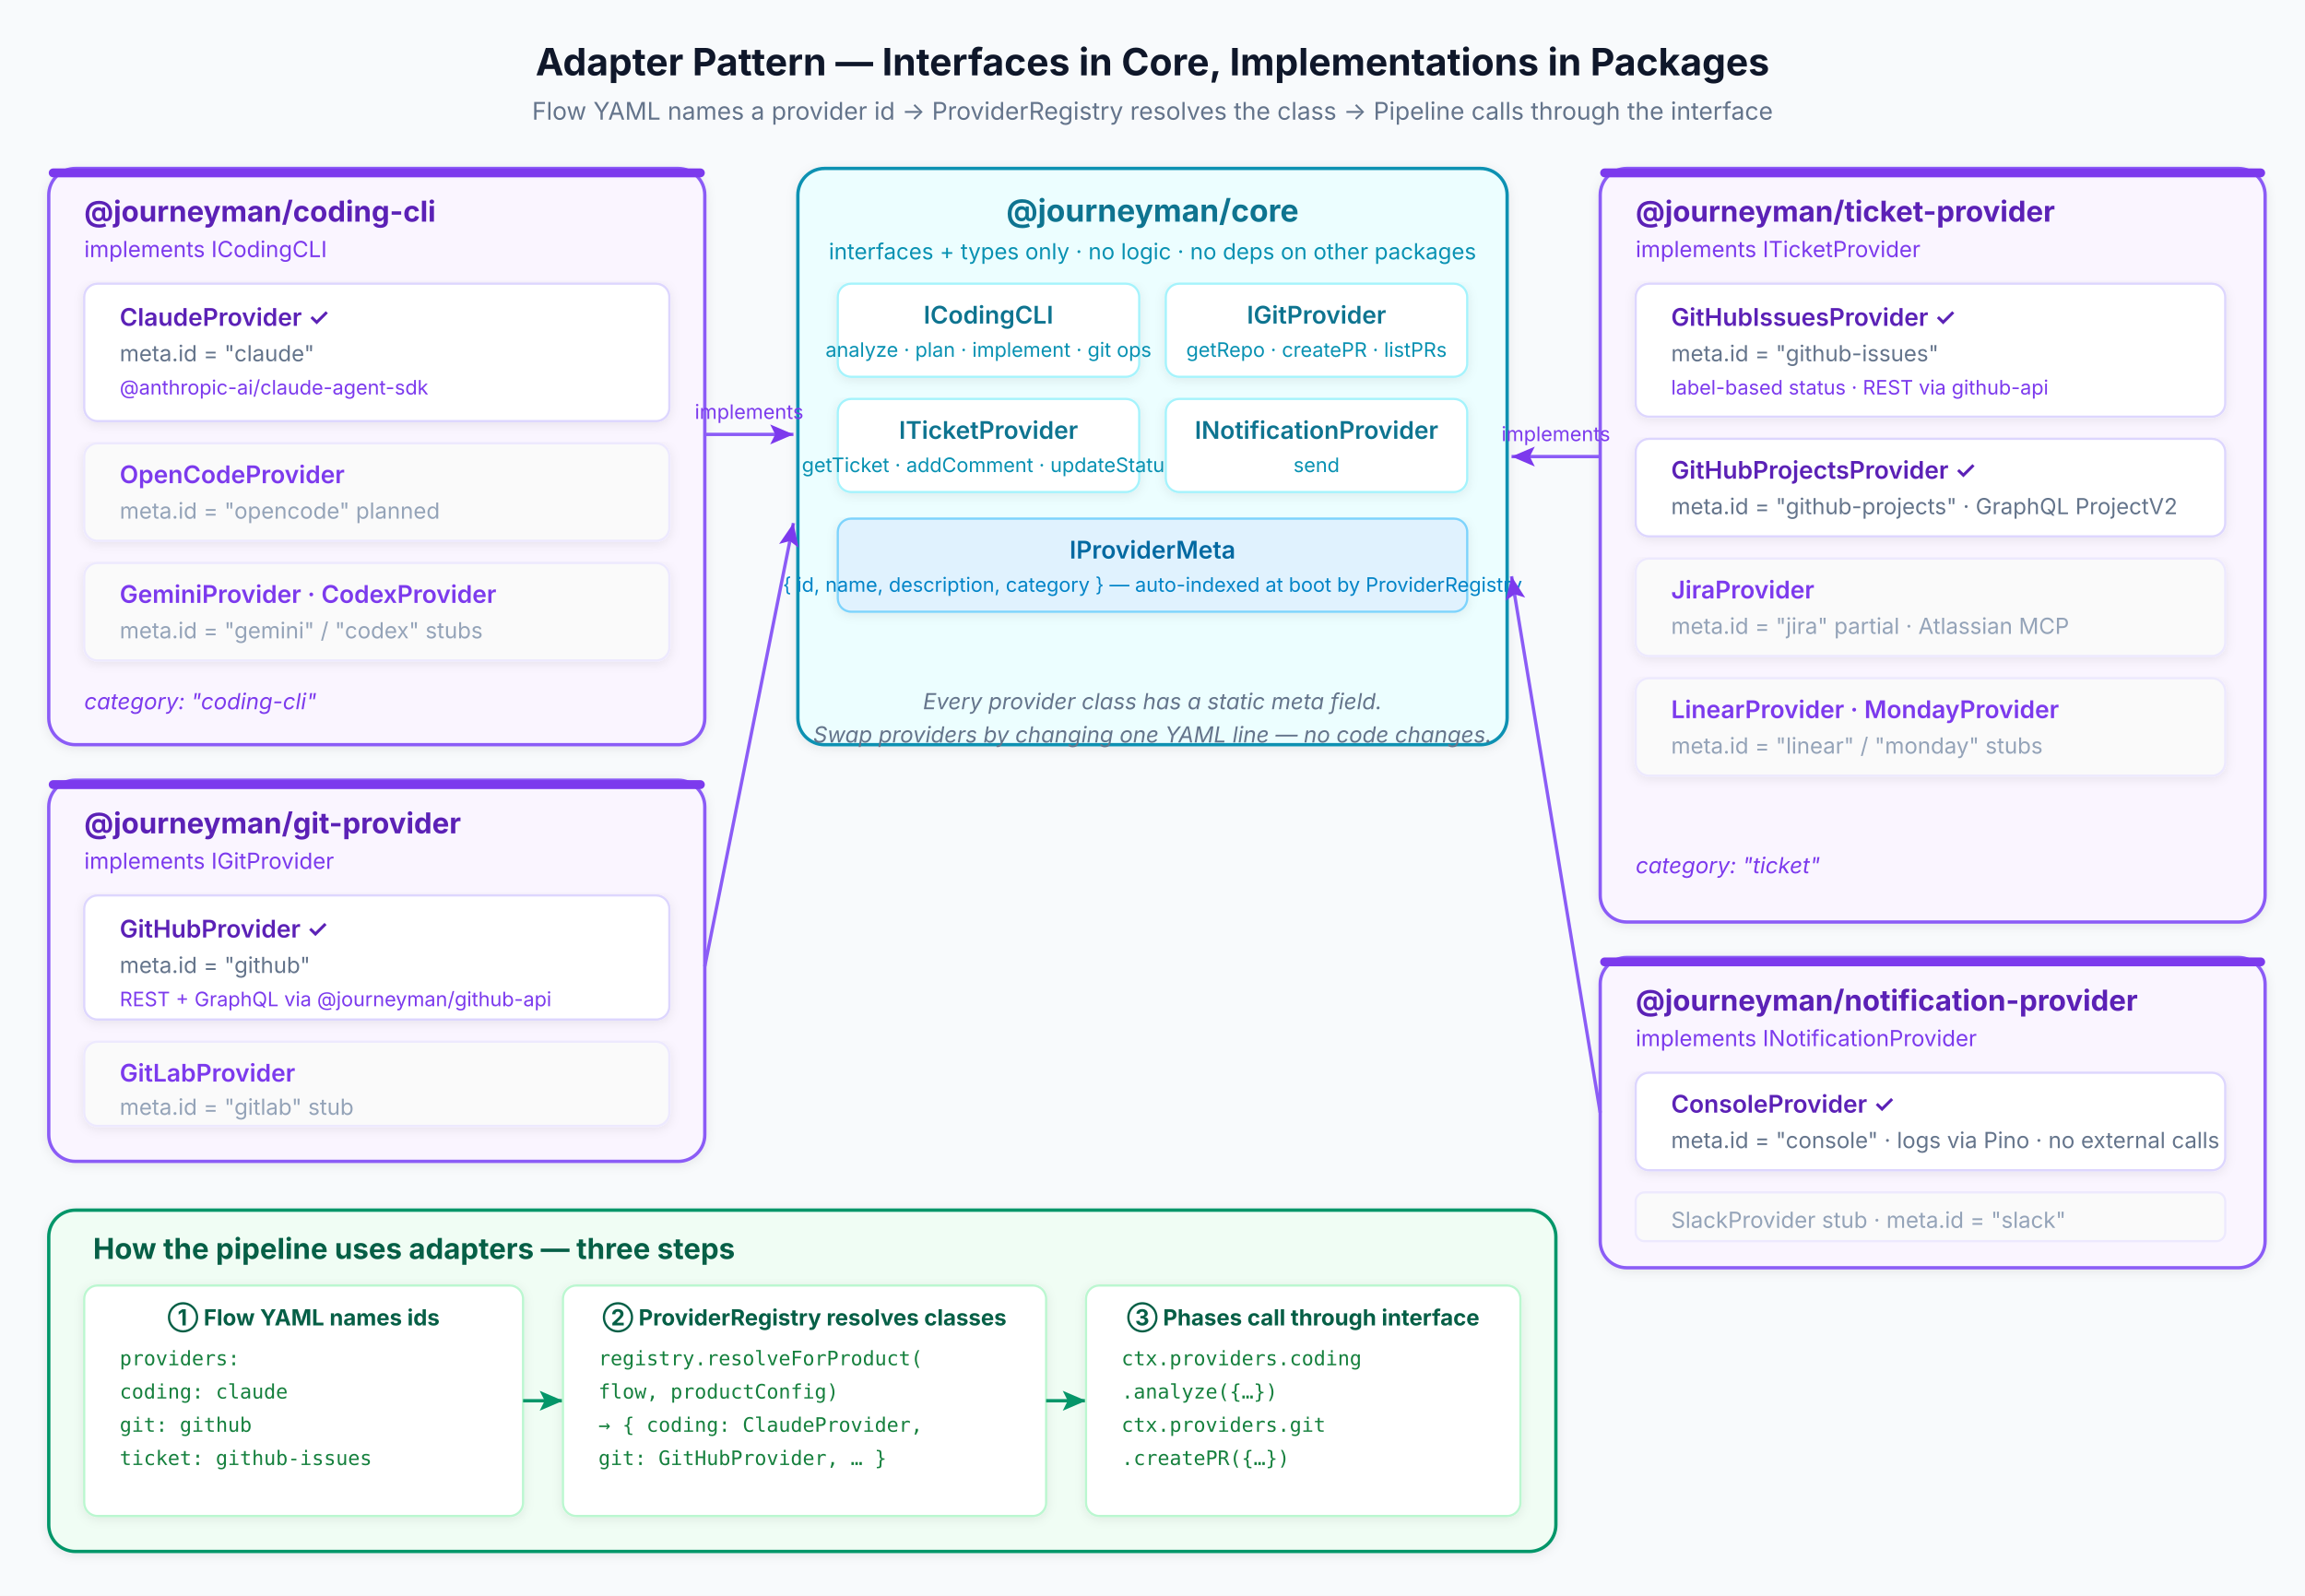
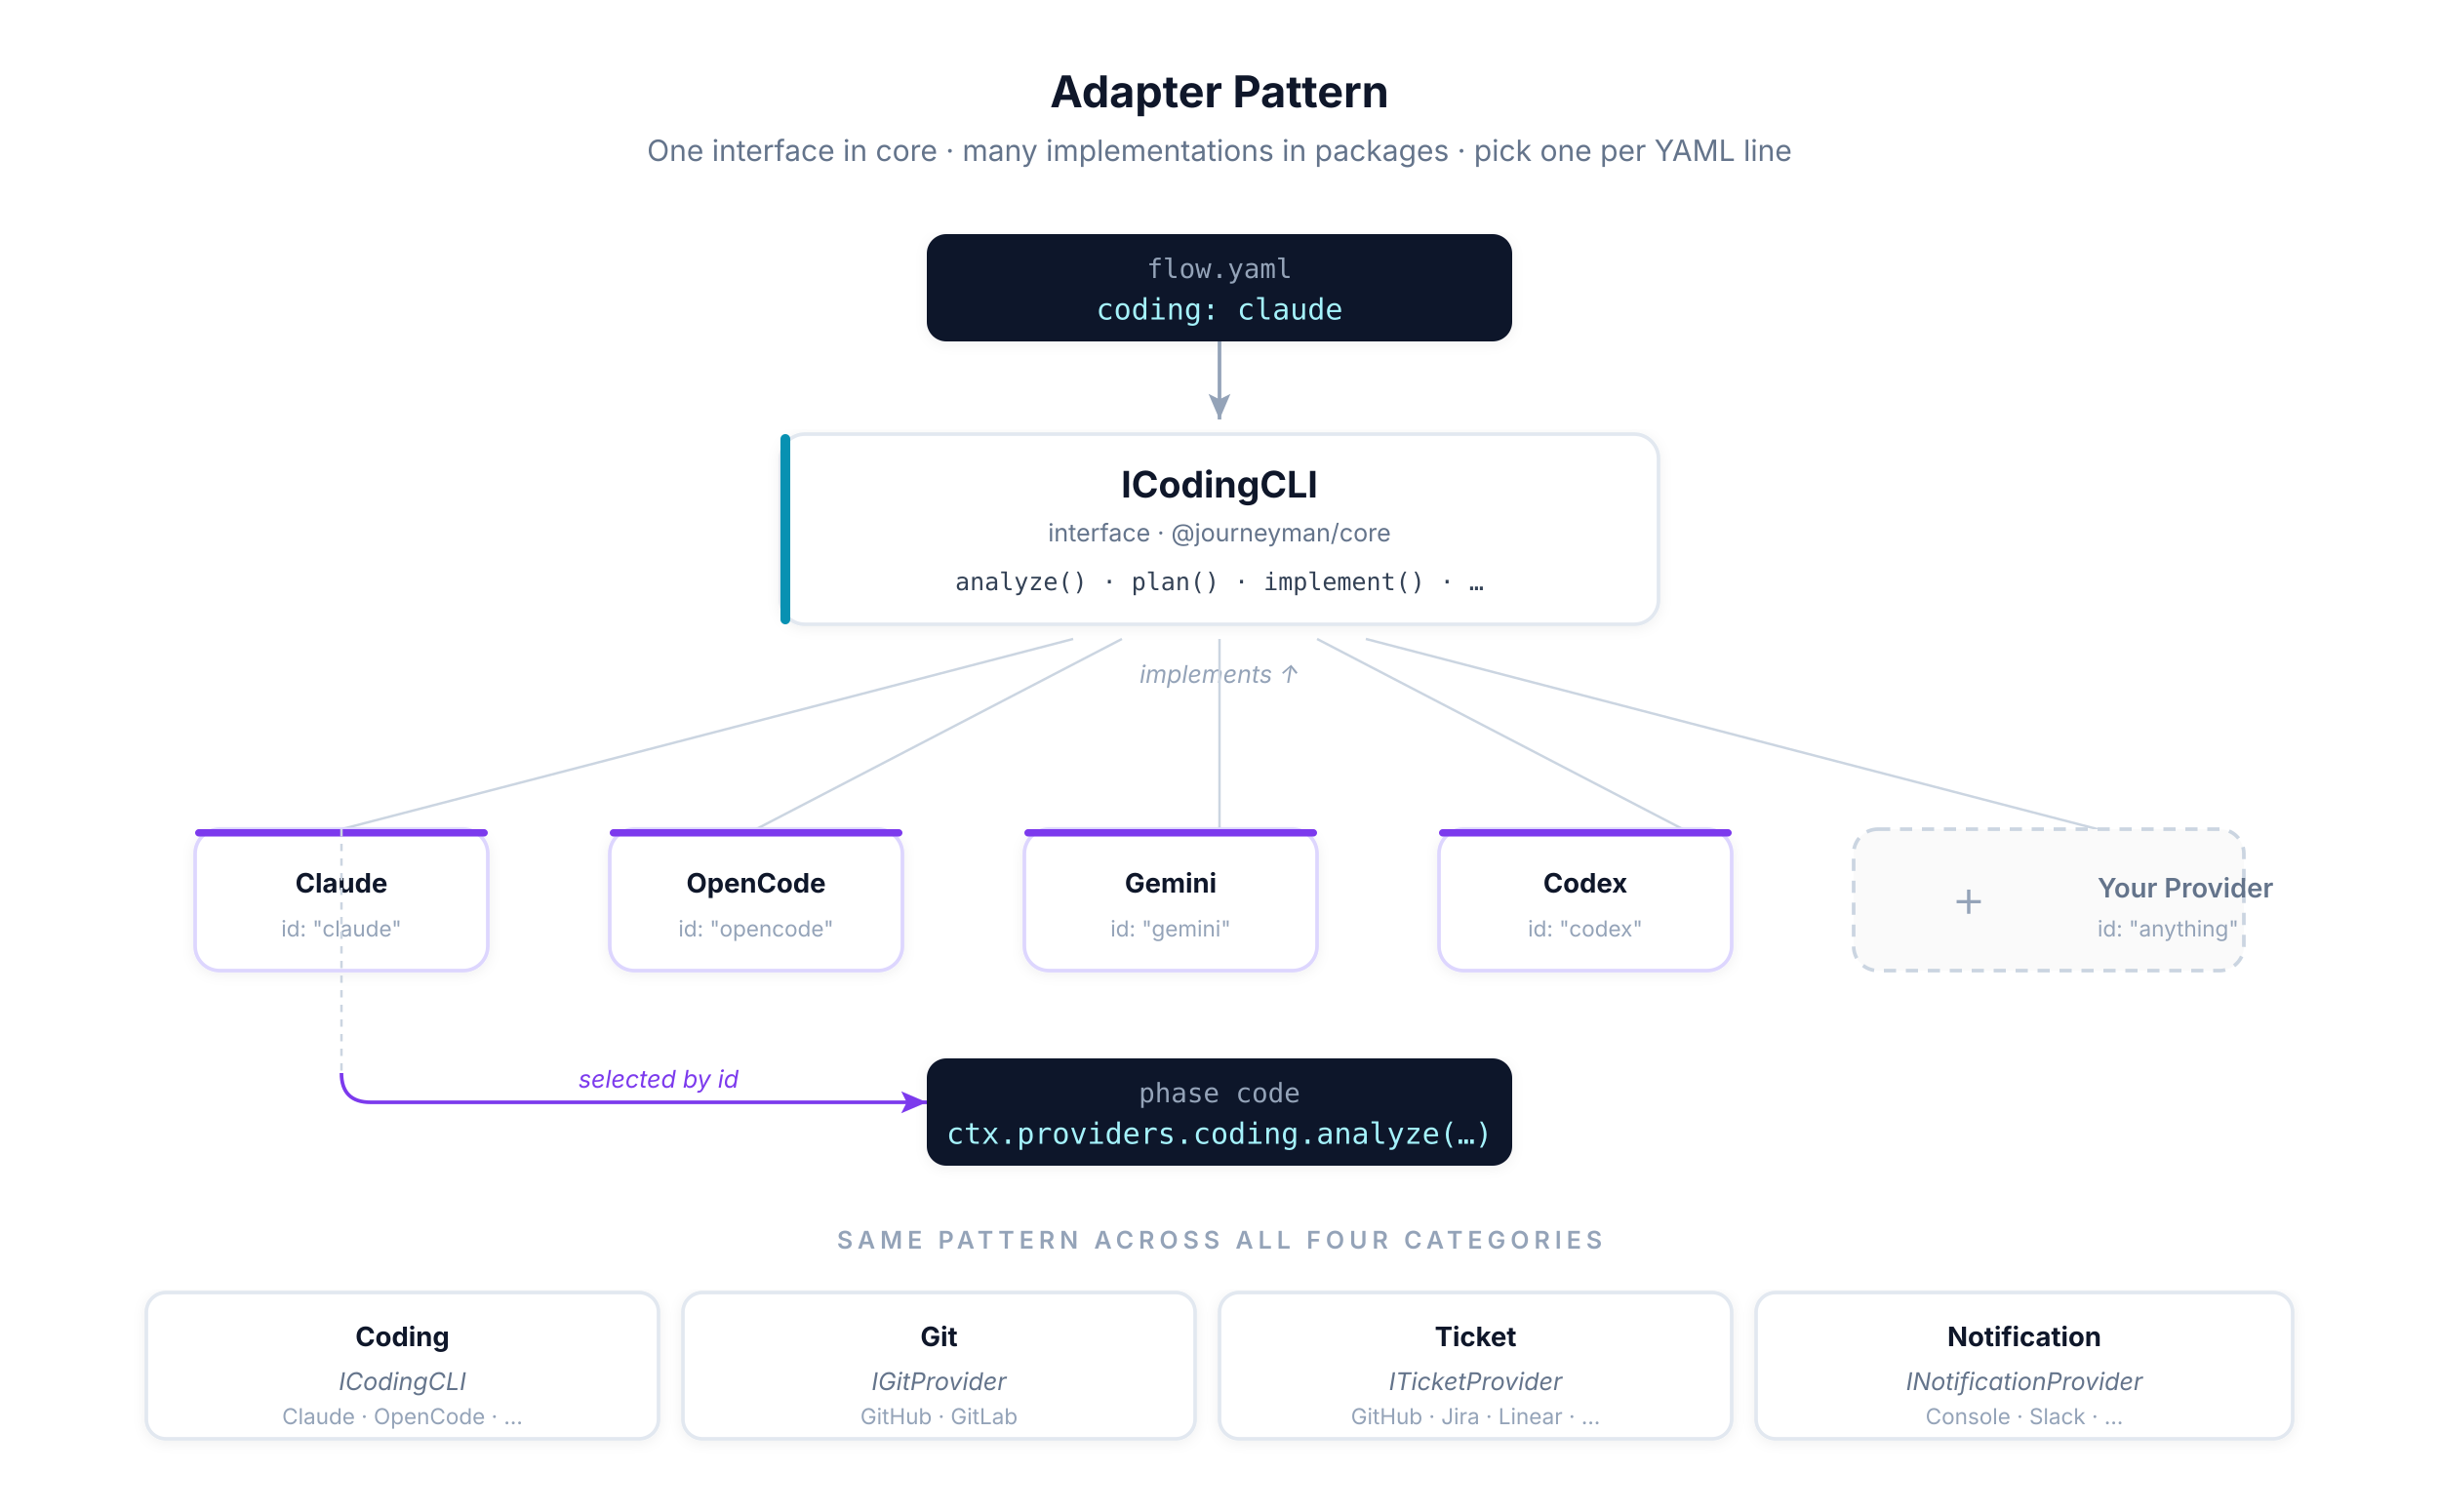
- <svg xmlns="http://www.w3.org/2000/svg" viewBox="0 0 1040 720" font-family="system-ui,-apple-system,BlinkMacSystemFont,'Segoe UI',sans-serif">
+ <svg xmlns="http://www.w3.org/2000/svg" viewBox="0 0 1000 620" font-family="system-ui,-apple-system,BlinkMacSystemFont,'Segoe UI',sans-serif">
  <defs>
    <filter id="sh" x="-4%" y="-4%" width="108%" height="130%">
-       <feDropShadow dx="0" dy="1" stdDeviation="2.5" flood-color="#0f172a" flood-opacity="0.08" />
+       <feDropShadow dx="0" dy="1" stdDeviation="2.5" flood-color="#0f172a" flood-opacity="0.06" />
    </filter>
-     <marker id="av" markerWidth="8" markerHeight="8" refX="7" refY="4" orient="auto">
+     <marker id="a" markerWidth="8" markerHeight="8" refX="7" refY="4" orient="auto">
+       <path d="M0,1 L7,4 L0,7 L1.5,4Z" fill="#94a3b8" />
+     </marker>
+     <marker id="ap" markerWidth="8" markerHeight="8" refX="7" refY="4" orient="auto">
      <path d="M0,1 L7,4 L0,7 L1.5,4Z" fill="#7c3aed" />
    </marker>
-     <marker id="ae" markerWidth="8" markerHeight="8" refX="7" refY="4" orient="auto">
-       <path d="M0,1 L7,4 L0,7 L1.5,4Z" fill="#059669" />
-     </marker>
-     <marker id="a" markerWidth="8" markerHeight="8" refX="7" refY="4" orient="auto">
-       <path d="M0,1 L7,4 L0,7 L1.5,4Z" fill="#475569" />
-     </marker>
  </defs>
-   <rect width="1040" height="720" fill="#f8fafc" />
-   <text x="520" y="34" text-anchor="middle" font-size="17" font-weight="700" fill="#0f172a">Adapter Pattern — Interfaces in Core, Implementations in Packages</text>
-   <text x="520" y="54" text-anchor="middle" font-size="11" fill="#64748b">Flow YAML names a provider id → ProviderRegistry resolves the class → Pipeline calls through the interface</text>
-   <rect x="360" y="76" width="320" height="260" rx="12" fill="#ecfeff" stroke="#0891b2" stroke-width="1.5" filter="url(#sh)" />
-   <text x="520" y="100" text-anchor="middle" font-size="14" font-weight="700" fill="#0e7490">@journeyman/core</text>
-   <text x="520" y="117" text-anchor="middle" font-size="10" fill="#0891b2">interfaces + types only · no logic · no deps on other packages</text>
-   <rect x="378" y="128" width="136" height="42" rx="6" fill="white" stroke="#a5f3fc" filter="url(#sh)" />
-   <text x="446" y="146" text-anchor="middle" font-size="11" font-weight="600" fill="#0e7490">ICodingCLI</text>
-   <text x="446" y="161" text-anchor="middle" font-size="9" fill="#0891b2">analyze · plan · implement · git ops</text>
-   <rect x="526" y="128" width="136" height="42" rx="6" fill="white" stroke="#a5f3fc" filter="url(#sh)" />
-   <text x="594" y="146" text-anchor="middle" font-size="11" font-weight="600" fill="#0e7490">IGitProvider</text>
-   <text x="594" y="161" text-anchor="middle" font-size="9" fill="#0891b2">getRepo · createPR · listPRs</text>
-   <rect x="378" y="180" width="136" height="42" rx="6" fill="white" stroke="#a5f3fc" filter="url(#sh)" />
-   <text x="446" y="198" text-anchor="middle" font-size="11" font-weight="600" fill="#0e7490">ITicketProvider</text>
-   <text x="446" y="213" text-anchor="middle" font-size="9" fill="#0891b2">getTicket · addComment · updateStatus</text>
-   <rect x="526" y="180" width="136" height="42" rx="6" fill="white" stroke="#a5f3fc" filter="url(#sh)" />
-   <text x="594" y="198" text-anchor="middle" font-size="11" font-weight="600" fill="#0e7490">INotificationProvider</text>
-   <text x="594" y="213" text-anchor="middle" font-size="9" fill="#0891b2">send</text>
-   <rect x="378" y="234" width="284" height="42" rx="6" fill="#e0f2fe" stroke="#7dd3fc" filter="url(#sh)" />
-   <text x="520" y="252" text-anchor="middle" font-size="11" font-weight="600" fill="#0369a1">IProviderMeta</text>
-   <text x="520" y="267" text-anchor="middle" font-size="9" fill="#0284c7">{ id, name, description, category }  — auto-indexed at boot by ProviderRegistry</text>
-   <text x="520" y="320" text-anchor="middle" font-size="10" fill="#64748b" font-style="italic">Every provider class has a static meta field.</text>
-   <text x="520" y="335" text-anchor="middle" font-size="10" fill="#64748b" font-style="italic">Swap providers by changing one YAML line — no code changes.</text>
-   <rect x="22" y="76" width="296" height="260" rx="12" fill="#faf5ff" stroke="#8b5cf6" stroke-width="1.5" filter="url(#sh)" />
-   <rect x="22" y="76" width="296" height="4" rx="2" fill="#7c3aed" />
-   <text x="38" y="100" font-size="13" font-weight="700" fill="#5b21b6">@journeyman/coding-cli</text>
-   <text x="38" y="116" font-size="10" fill="#7c3aed">implements ICodingCLI</text>
-   <rect x="38" y="128" width="264" height="62" rx="6" fill="white" stroke="#ddd6fe" filter="url(#sh)" />
-   <text x="54" y="147" font-size="11" font-weight="600" fill="#5b21b6">ClaudeProvider  ✓</text>
-   <text x="54" y="163" font-size="10" fill="#64748b">meta.id = "claude"</text>
-   <text x="54" y="178" font-size="9" fill="#7c3aed">@anthropic-ai/claude-agent-sdk</text>
-   <rect x="38" y="200" width="264" height="44" rx="6" fill="#fafafa" stroke="#ede9fe" filter="url(#sh)" />
-   <text x="54" y="218" font-size="11" font-weight="600" fill="#7c3aed">OpenCodeProvider</text>
-   <text x="54" y="234" font-size="10" fill="#94a3b8">meta.id = "opencode"  planned</text>
-   <rect x="38" y="254" width="264" height="44" rx="6" fill="#fafafa" stroke="#ede9fe" filter="url(#sh)" />
-   <text x="54" y="272" font-size="11" font-weight="600" fill="#7c3aed">GeminiProvider · CodexProvider</text>
-   <text x="54" y="288" font-size="10" fill="#94a3b8">meta.id = "gemini" / "codex"  stubs</text>
-   <text x="38" y="320" font-size="10" fill="#7c3aed" font-style="italic">category: "coding-cli"</text>
-   <line x1="318" y1="196" x2="358" y2="196" stroke="#8b5cf6" stroke-width="1.5" marker-end="url(#av)" />
-   <text x="338" y="189" text-anchor="middle" font-size="9" fill="#7c3aed">implements</text>
-   <rect x="22" y="352" width="296" height="172" rx="12" fill="#faf5ff" stroke="#8b5cf6" stroke-width="1.5" filter="url(#sh)" />
-   <rect x="22" y="352" width="296" height="4" rx="2" fill="#7c3aed" />
-   <text x="38" y="376" font-size="13" font-weight="700" fill="#5b21b6">@journeyman/git-provider</text>
-   <text x="38" y="392" font-size="10" fill="#7c3aed">implements IGitProvider</text>
-   <rect x="38" y="404" width="264" height="56" rx="6" fill="white" stroke="#ddd6fe" filter="url(#sh)" />
-   <text x="54" y="423" font-size="11" font-weight="600" fill="#5b21b6">GitHubProvider  ✓</text>
-   <text x="54" y="439" font-size="10" fill="#64748b">meta.id = "github"</text>
-   <text x="54" y="454" font-size="9" fill="#7c3aed">REST + GraphQL via @journeyman/github-api</text>
-   <rect x="38" y="470" width="264" height="38" rx="6" fill="#fafafa" stroke="#ede9fe" filter="url(#sh)" />
-   <text x="54" y="488" font-size="11" font-weight="600" fill="#7c3aed">GitLabProvider</text>
-   <text x="54" y="503" font-size="10" fill="#94a3b8">meta.id = "gitlab"  stub</text>
-   <line x1="318" y1="436" x2="358" y2="236" stroke="#8b5cf6" stroke-width="1.5" marker-end="url(#av)" />
-   <rect x="722" y="76" width="300" height="340" rx="12" fill="#faf5ff" stroke="#8b5cf6" stroke-width="1.5" filter="url(#sh)" />
-   <rect x="722" y="76" width="300" height="4" rx="2" fill="#7c3aed" />
-   <text x="738" y="100" font-size="13" font-weight="700" fill="#5b21b6">@journeyman/ticket-provider</text>
-   <text x="738" y="116" font-size="10" fill="#7c3aed">implements ITicketProvider</text>
-   <rect x="738" y="128" width="266" height="60" rx="6" fill="white" stroke="#ddd6fe" filter="url(#sh)" />
-   <text x="754" y="147" font-size="11" font-weight="600" fill="#5b21b6">GitHubIssuesProvider  ✓</text>
-   <text x="754" y="163" font-size="10" fill="#64748b">meta.id = "github-issues"</text>
-   <text x="754" y="178" font-size="9" fill="#7c3aed">label-based status · REST via github-api</text>
-   <rect x="738" y="198" width="266" height="44" rx="6" fill="white" stroke="#ddd6fe" filter="url(#sh)" />
-   <text x="754" y="216" font-size="11" font-weight="600" fill="#5b21b6">GitHubProjectsProvider  ✓</text>
-   <text x="754" y="232" font-size="10" fill="#64748b">meta.id = "github-projects" · GraphQL ProjectV2</text>
-   <rect x="738" y="252" width="266" height="44" rx="6" fill="#fafafa" stroke="#ede9fe" filter="url(#sh)" />
-   <text x="754" y="270" font-size="11" font-weight="600" fill="#7c3aed">JiraProvider</text>
-   <text x="754" y="286" font-size="10" fill="#94a3b8">meta.id = "jira"  partial · Atlassian MCP</text>
-   <rect x="738" y="306" width="266" height="44" rx="6" fill="#fafafa" stroke="#ede9fe" filter="url(#sh)" />
-   <text x="754" y="324" font-size="11" font-weight="600" fill="#7c3aed">LinearProvider · MondayProvider</text>
-   <text x="754" y="340" font-size="10" fill="#94a3b8">meta.id = "linear" / "monday"  stubs</text>
-   <text x="738" y="394" font-size="10" fill="#7c3aed" font-style="italic">category: "ticket"</text>
-   <line x1="722" y1="206" x2="682" y2="206" stroke="#8b5cf6" stroke-width="1.5" marker-end="url(#av)" />
-   <text x="702" y="199" text-anchor="middle" font-size="9" fill="#7c3aed">implements</text>
-   <rect x="722" y="432" width="300" height="140" rx="12" fill="#faf5ff" stroke="#8b5cf6" stroke-width="1.5" filter="url(#sh)" />
-   <rect x="722" y="432" width="300" height="4" rx="2" fill="#7c3aed" />
-   <text x="738" y="456" font-size="13" font-weight="700" fill="#5b21b6">@journeyman/notification-provider</text>
-   <text x="738" y="472" font-size="10" fill="#7c3aed">implements INotificationProvider</text>
-   <rect x="738" y="484" width="266" height="44" rx="6" fill="white" stroke="#ddd6fe" filter="url(#sh)" />
-   <text x="754" y="502" font-size="11" font-weight="600" fill="#5b21b6">ConsoleProvider  ✓</text>
-   <text x="754" y="518" font-size="10" fill="#64748b">meta.id = "console" · logs via Pino · no external calls</text>
-   <rect x="738" y="538" width="266" height="22" rx="4" fill="#fafafa" stroke="#ede9fe" />
-   <text x="754" y="554" font-size="10" fill="#94a3b8">SlackProvider  stub  · meta.id = "slack"</text>
-   <line x1="722" y1="502" x2="682" y2="260" stroke="#8b5cf6" stroke-width="1.5" marker-end="url(#av)" />
-   <rect x="22" y="546" width="680" height="154" rx="12" fill="#f0fdf4" stroke="#059669" stroke-width="1.5" filter="url(#sh)" />
-   <text x="42" y="568" font-size="13" font-weight="700" fill="#065f46">How the pipeline uses adapters — three steps</text>
-   <rect x="38" y="580" width="198" height="104" rx="6" fill="white" stroke="#bbf7d0" filter="url(#sh)" />
-   <text x="137" y="598" text-anchor="middle" font-size="10" font-weight="700" fill="#065f46">① Flow YAML names ids</text>
-   <text x="54" y="616" font-family="'JetBrains Mono',monospace,ui-monospace" font-size="9" fill="#15803d">providers:</text>
-   <text x="54" y="631" font-family="'JetBrains Mono',monospace,ui-monospace" font-size="9" fill="#15803d">  coding:  claude</text>
-   <text x="54" y="646" font-family="'JetBrains Mono',monospace,ui-monospace" font-size="9" fill="#15803d">  git:     github</text>
-   <text x="54" y="661" font-family="'JetBrains Mono',monospace,ui-monospace" font-size="9" fill="#15803d">  ticket:  github-issues</text>
-   <line x1="236" y1="632" x2="254" y2="632" stroke="#059669" stroke-width="1.5" marker-end="url(#ae)" />
-   <rect x="254" y="580" width="218" height="104" rx="6" fill="white" stroke="#bbf7d0" filter="url(#sh)" />
-   <text x="363" y="598" text-anchor="middle" font-size="10" font-weight="700" fill="#065f46">② ProviderRegistry resolves classes</text>
-   <text x="270" y="616" font-family="'JetBrains Mono',monospace,ui-monospace" font-size="9" fill="#15803d">registry.resolveForProduct(</text>
-   <text x="270" y="631" font-family="'JetBrains Mono',monospace,ui-monospace" font-size="9" fill="#15803d">  flow, productConfig)</text>
-   <text x="270" y="646" font-family="'JetBrains Mono',monospace,ui-monospace" font-size="9" fill="#15803d">→ { coding: ClaudeProvider,</text>
-   <text x="270" y="661" font-family="'JetBrains Mono',monospace,ui-monospace" font-size="9" fill="#15803d">    git: GitHubProvider, … }</text>
-   <line x1="472" y1="632" x2="490" y2="632" stroke="#059669" stroke-width="1.5" marker-end="url(#ae)" />
-   <rect x="490" y="580" width="196" height="104" rx="6" fill="white" stroke="#bbf7d0" filter="url(#sh)" />
-   <text x="588" y="598" text-anchor="middle" font-size="10" font-weight="700" fill="#065f46">③ Phases call through interface</text>
-   <text x="506" y="616" font-family="'JetBrains Mono',monospace,ui-monospace" font-size="9" fill="#15803d">ctx.providers.coding</text>
-   <text x="506" y="631" font-family="'JetBrains Mono',monospace,ui-monospace" font-size="9" fill="#15803d">  .analyze({…})</text>
-   <text x="506" y="646" font-family="'JetBrains Mono',monospace,ui-monospace" font-size="9" fill="#15803d">ctx.providers.git</text>
-   <text x="506" y="661" font-family="'JetBrains Mono',monospace,ui-monospace" font-size="9" fill="#15803d">  .createPR({…})</text>
+   <rect width="1000" height="620" fill="#ffffff" />
+   <text x="500" y="44" text-anchor="middle" font-size="18" font-weight="700" fill="#0f172a">Adapter Pattern</text>
+   <text x="500" y="66" text-anchor="middle" font-size="12" fill="#64748b">One interface in core · many implementations in packages · pick one per YAML line</text>
+   <rect x="380" y="96" width="240" height="44" rx="8" fill="#0f172a" filter="url(#sh)" />
+   <text x="500" y="114" text-anchor="middle" font-family="'JetBrains Mono',monospace,ui-monospace" font-size="11" fill="#94a3b8">flow.yaml</text>
+   <text x="500" y="131" text-anchor="middle" font-family="'JetBrains Mono',monospace,ui-monospace" font-size="12" fill="#a5f3fc">coding: claude</text>
+   <line x1="500" y1="140" x2="500" y2="172" stroke="#94a3b8" stroke-width="1.5" marker-end="url(#a)" />
+   <rect x="320" y="178" width="360" height="78" rx="10" fill="#ffffff" stroke="#e2e8f0" stroke-width="1.5" filter="url(#sh)" />
+   <rect x="320" y="178" width="4" height="78" rx="2" fill="#0891b2" />
+   <text x="500" y="204" text-anchor="middle" font-size="15" font-weight="700" fill="#0f172a">ICodingCLI</text>
+   <text x="500" y="222" text-anchor="middle" font-size="10" fill="#64748b">interface · @journeyman/core</text>
+   <text x="500" y="242" text-anchor="middle" font-family="'JetBrains Mono',monospace,ui-monospace" font-size="10" fill="#334155">analyze() · plan() · implement() · …</text>
+   <text x="500" y="280" text-anchor="middle" font-size="10" font-style="italic" fill="#94a3b8">implements ↑</text>
+   <line x1="140" y1="340" x2="440" y2="262" stroke="#cbd5e1" stroke-width="1" />
+   <line x1="310" y1="340" x2="460" y2="262" stroke="#cbd5e1" stroke-width="1" />
+   <line x1="500" y1="340" x2="500" y2="262" stroke="#cbd5e1" stroke-width="1" />
+   <line x1="690" y1="340" x2="540" y2="262" stroke="#cbd5e1" stroke-width="1" />
+   <line x1="860" y1="340" x2="560" y2="262" stroke="#cbd5e1" stroke-width="1" />
+   <g font-size="11">
+     <rect x="80" y="340" width="120" height="58" rx="10" fill="#ffffff" stroke="#ddd6fe" stroke-width="1.5" filter="url(#sh)" />
+     <rect x="80" y="340" width="120" height="3" rx="1.5" fill="#7c3aed" />
+     <text x="140" y="366" text-anchor="middle" font-weight="700" fill="#0f172a">Claude</text>
+     <text x="140" y="384" text-anchor="middle" font-size="9" fill="#94a3b8">id: "claude"</text>
+     <rect x="250" y="340" width="120" height="58" rx="10" fill="#ffffff" stroke="#ddd6fe" stroke-width="1.5" filter="url(#sh)" />
+     <rect x="250" y="340" width="120" height="3" rx="1.5" fill="#7c3aed" />
+     <text x="310" y="366" text-anchor="middle" font-weight="700" fill="#0f172a">OpenCode</text>
+     <text x="310" y="384" text-anchor="middle" font-size="9" fill="#94a3b8">id: "opencode"</text>
+     <rect x="420" y="340" width="120" height="58" rx="10" fill="#ffffff" stroke="#ddd6fe" stroke-width="1.5" filter="url(#sh)" />
+     <rect x="420" y="340" width="120" height="3" rx="1.5" fill="#7c3aed" />
+     <text x="480" y="366" text-anchor="middle" font-weight="700" fill="#0f172a">Gemini</text>
+     <text x="480" y="384" text-anchor="middle" font-size="9" fill="#94a3b8">id: "gemini"</text>
+     <rect x="590" y="340" width="120" height="58" rx="10" fill="#ffffff" stroke="#ddd6fe" stroke-width="1.5" filter="url(#sh)" />
+     <rect x="590" y="340" width="120" height="3" rx="1.5" fill="#7c3aed" />
+     <text x="650" y="366" text-anchor="middle" font-weight="700" fill="#0f172a">Codex</text>
+     <text x="650" y="384" text-anchor="middle" font-size="9" fill="#94a3b8">id: "codex"</text>
+     <rect x="760" y="340" width="160" height="58" rx="10" fill="#fafafa" stroke="#cbd5e1" stroke-width="1.5" stroke-dasharray="5,4" />
+     <text x="800" y="376" font-size="22" font-weight="300" fill="#94a3b8">+</text>
+     <text x="860" y="368" font-size="11" font-weight="600" fill="#64748b">Your Provider</text>
+     <text x="860" y="384" font-size="9" fill="#94a3b8">id: "anything"</text>
+   </g>
+   <line x1="140" y1="340" x2="140" y2="440" stroke="#cbd5e1" stroke-width="1" stroke-dasharray="3,3" />
+   <path d="M 140 440 Q 140 452 152 452 L 380 452" fill="none" stroke="#7c3aed" stroke-width="1.5" marker-end="url(#ap)" />
+   <text x="270" y="446" text-anchor="middle" font-size="10" fill="#7c3aed" font-style="italic">selected by id</text>
+   <rect x="380" y="434" width="240" height="44" rx="8" fill="#0f172a" filter="url(#sh)" />
+   <text x="500" y="452" text-anchor="middle" font-family="'JetBrains Mono',monospace,ui-monospace" font-size="11" fill="#94a3b8">phase code</text>
+   <text x="500" y="469" text-anchor="middle" font-family="'JetBrains Mono',monospace,ui-monospace" font-size="12" fill="#a5f3fc">ctx.providers.coding.analyze(…)</text>
+   <text x="500" y="512" text-anchor="middle" font-size="10" font-weight="600" fill="#94a3b8" letter-spacing="2">SAME PATTERN ACROSS ALL FOUR CATEGORIES</text>
+   <g font-size="11">
+     <rect x="60" y="530" width="210" height="60" rx="8" fill="#ffffff" stroke="#e2e8f0" stroke-width="1.5" filter="url(#sh)" />
+     <text x="165" y="552" text-anchor="middle" font-weight="700" fill="#0f172a">Coding</text>
+     <text x="165" y="570" text-anchor="middle" font-size="10" fill="#64748b" font-style="italic">ICodingCLI</text>
+     <text x="165" y="584" text-anchor="middle" font-size="9" fill="#94a3b8">Claude · OpenCode · …</text>
+     <rect x="280" y="530" width="210" height="60" rx="8" fill="#ffffff" stroke="#e2e8f0" stroke-width="1.5" filter="url(#sh)" />
+     <text x="385" y="552" text-anchor="middle" font-weight="700" fill="#0f172a">Git</text>
+     <text x="385" y="570" text-anchor="middle" font-size="10" fill="#64748b" font-style="italic">IGitProvider</text>
+     <text x="385" y="584" text-anchor="middle" font-size="9" fill="#94a3b8">GitHub · GitLab</text>
+     <rect x="500" y="530" width="210" height="60" rx="8" fill="#ffffff" stroke="#e2e8f0" stroke-width="1.5" filter="url(#sh)" />
+     <text x="605" y="552" text-anchor="middle" font-weight="700" fill="#0f172a">Ticket</text>
+     <text x="605" y="570" text-anchor="middle" font-size="10" fill="#64748b" font-style="italic">ITicketProvider</text>
+     <text x="605" y="584" text-anchor="middle" font-size="9" fill="#94a3b8">GitHub · Jira · Linear · …</text>
+     <rect x="720" y="530" width="220" height="60" rx="8" fill="#ffffff" stroke="#e2e8f0" stroke-width="1.5" filter="url(#sh)" />
+     <text x="830" y="552" text-anchor="middle" font-weight="700" fill="#0f172a">Notification</text>
+     <text x="830" y="570" text-anchor="middle" font-size="10" fill="#64748b" font-style="italic">INotificationProvider</text>
+     <text x="830" y="584" text-anchor="middle" font-size="9" fill="#94a3b8">Console · Slack · …</text>
+   </g>
</svg>
